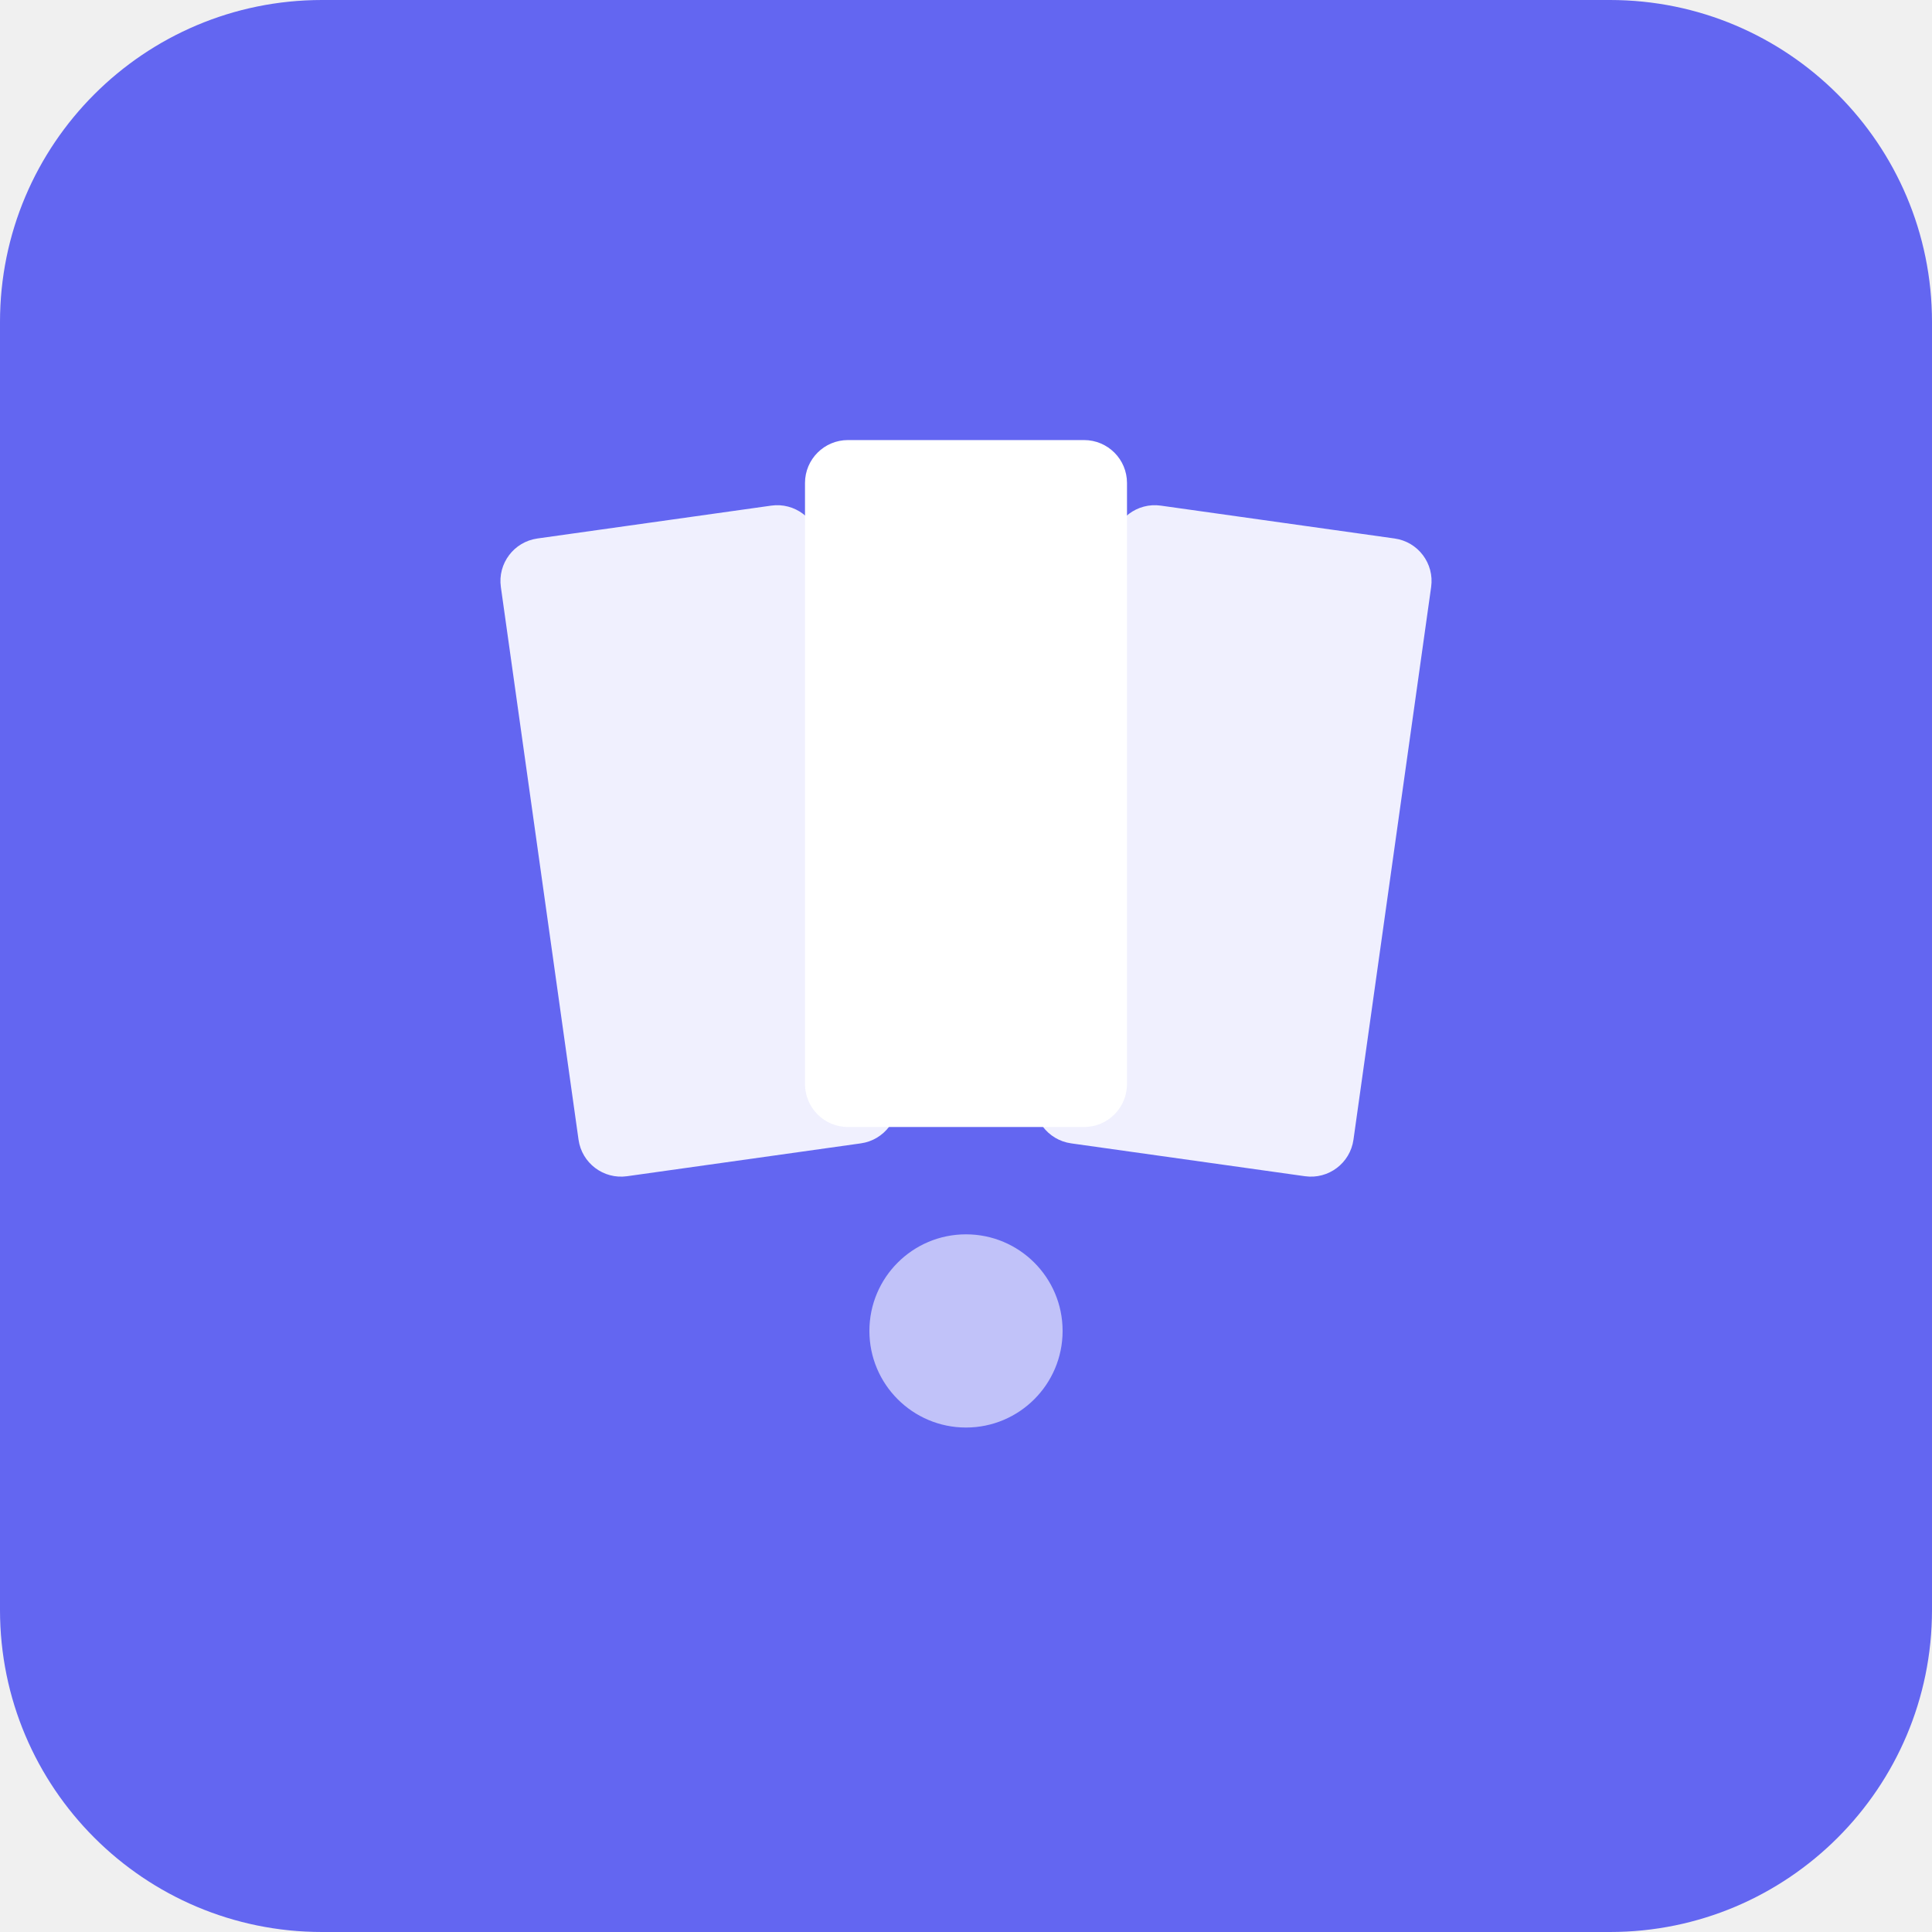
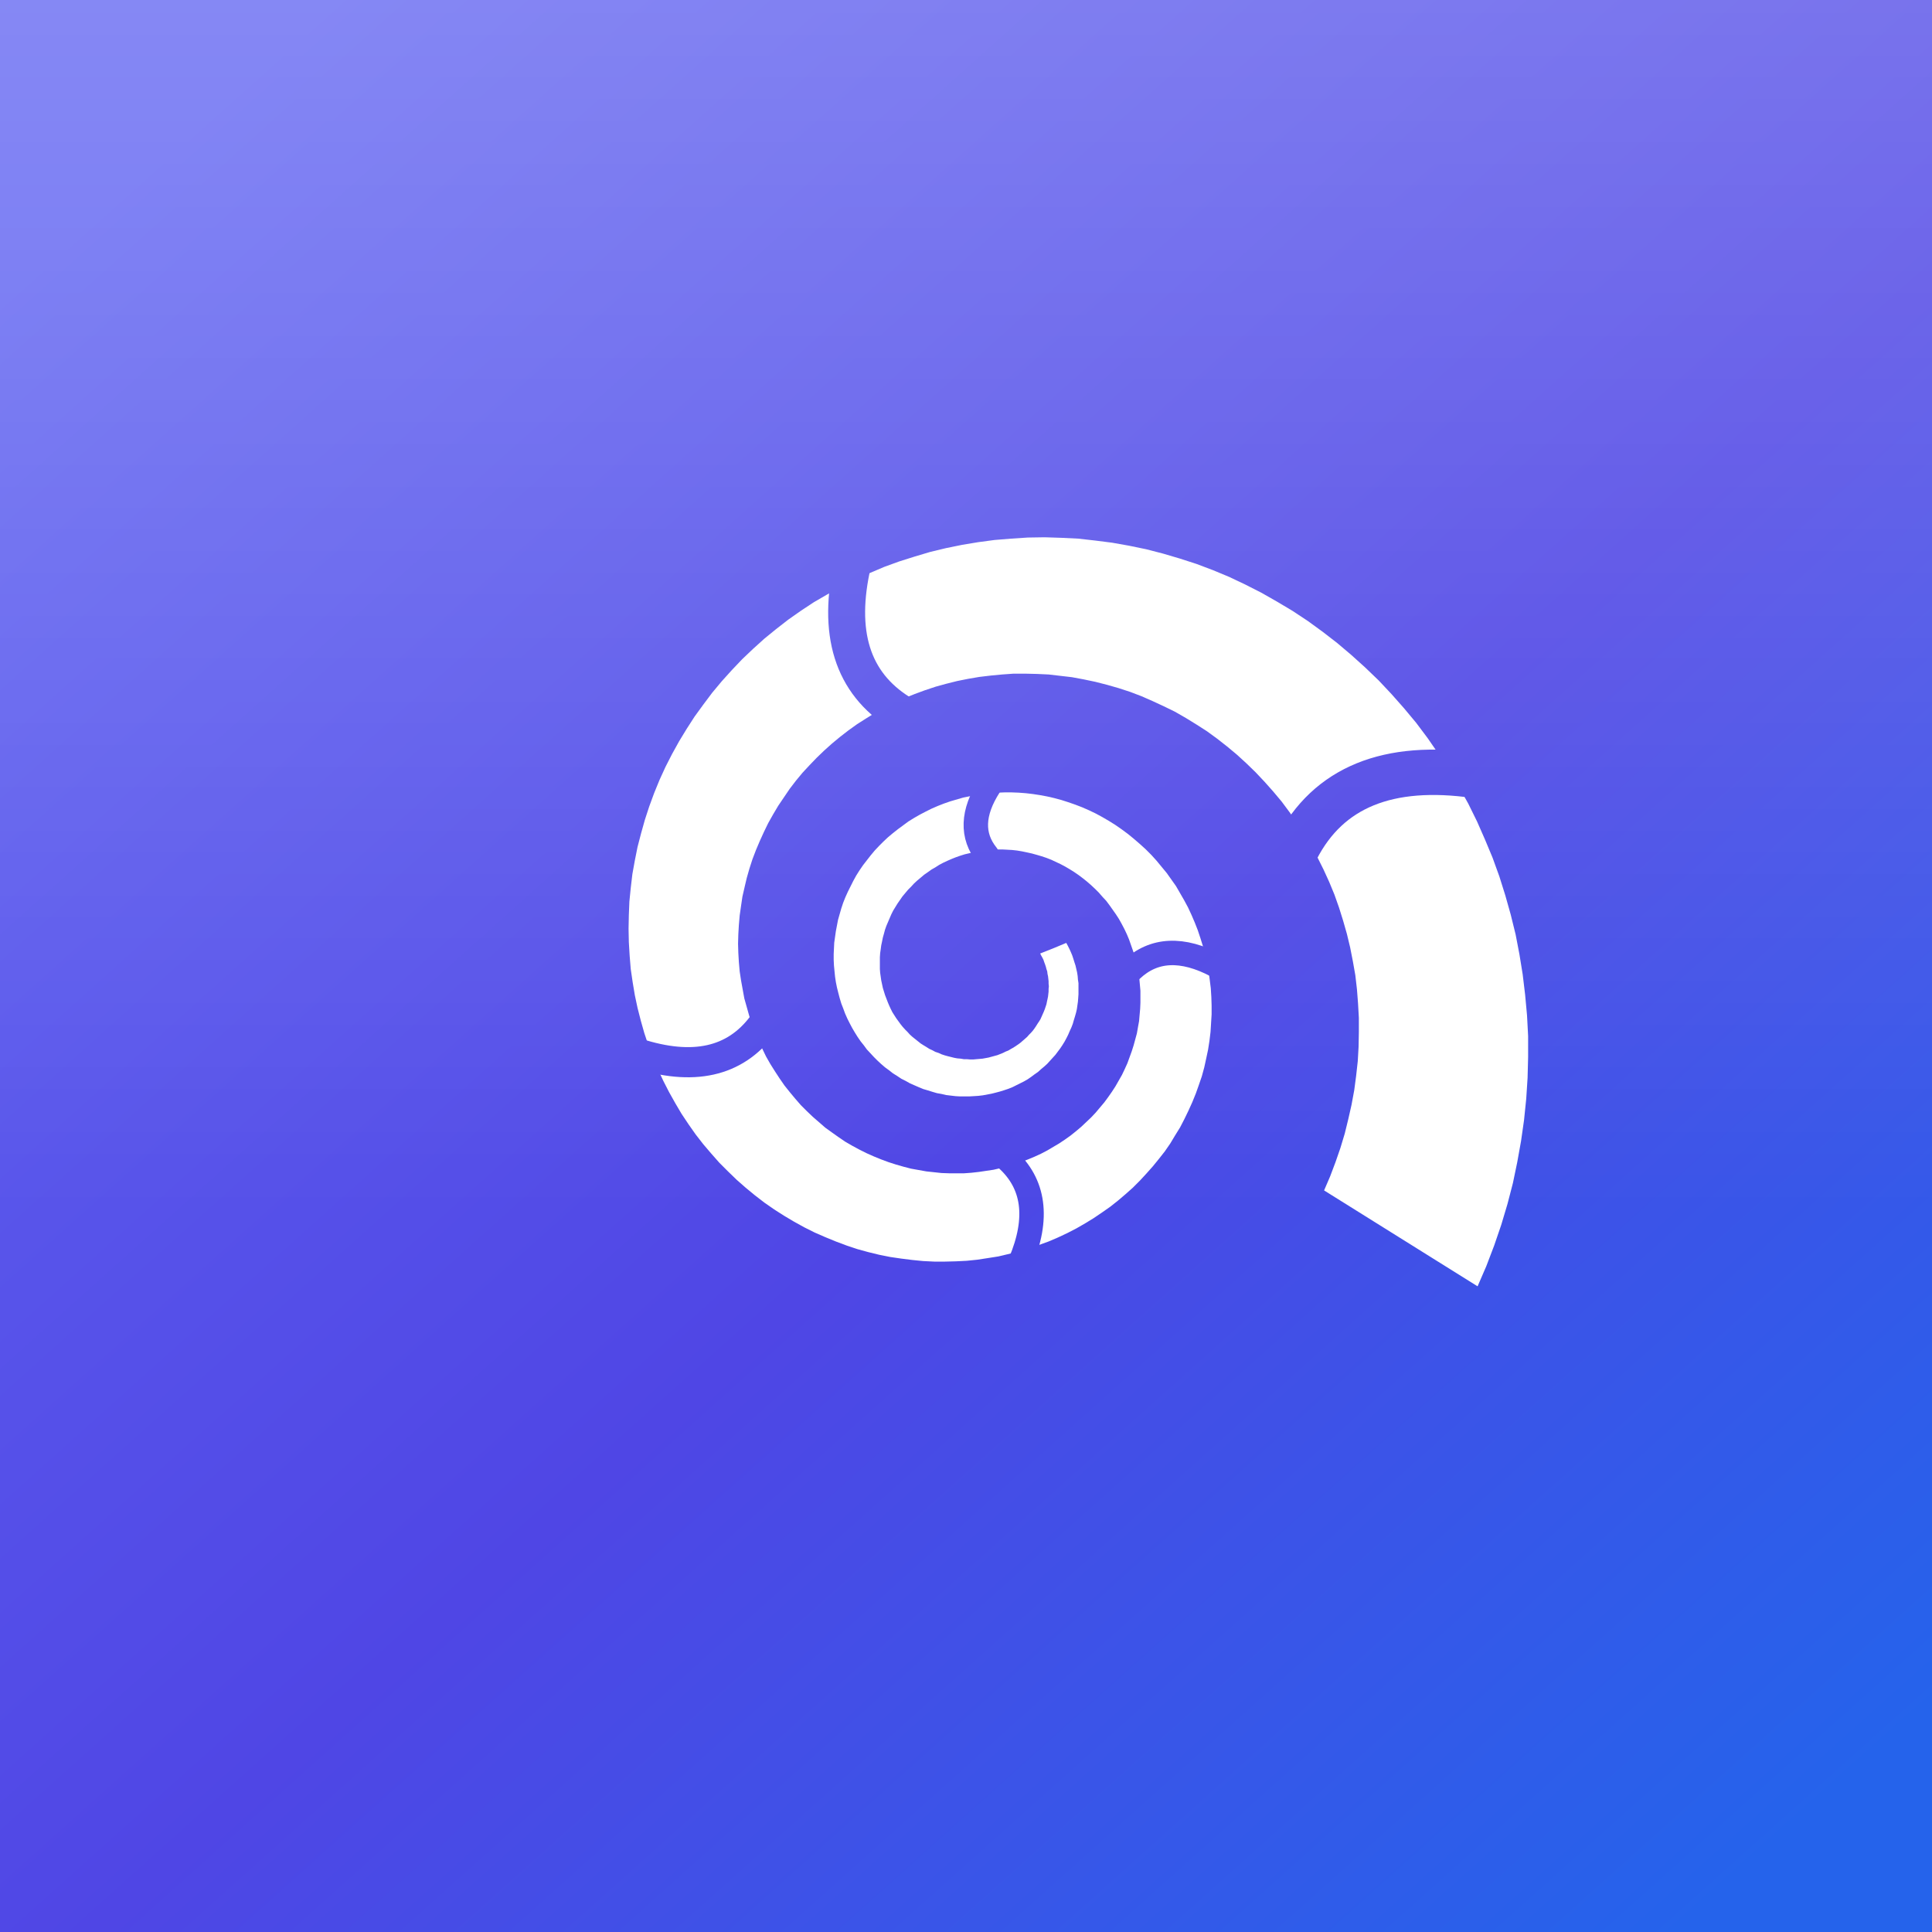
- <svg xmlns="http://www.w3.org/2000/svg" width="180" height="180" viewBox="0 0 180 180">
-   <rect width="180" height="180" rx="30" fill="#6366f1" />
-   <g transform="translate(90,90)">
-     <rect x="-38" y="-45" width="30" height="60" rx="4" fill="white" opacity="0.9" transform="rotate(-8)" />
-     <rect x="-15" y="-49" width="30" height="64" rx="4" fill="white" transform="rotate(0)" />
-     <rect x="8" y="-45" width="30" height="60" rx="4" fill="white" opacity="0.9" transform="rotate(8)" />
-     <circle cx="0" cy="34" r="9" fill="white" opacity="0.6" />
+ <svg xmlns="http://www.w3.org/2000/svg" width="180" height="180" viewBox="0 0 64 64">
+   <defs>
+     <linearGradient id="bg" x1="6" y1="4" x2="58" y2="62" gradientUnits="userSpaceOnUse">
+       <stop offset="0" stop-color="#6366f1" />
+       <stop offset=".55" stop-color="#4f46e5" />
+       <stop offset="1" stop-color="#2563eb" />
+     </linearGradient>
+     <linearGradient id="sheen" x1="32" y1="0" x2="32" y2="40" gradientUnits="userSpaceOnUse">
+       <stop offset="0" stop-color="#fff" stop-opacity=".22" />
+       <stop offset="1" stop-color="#fff" stop-opacity="0" />
+     </linearGradient>
+     <mask id="septa" maskUnits="userSpaceOnUse" x="0" y="0" width="64" height="64">
+       <rect width="64" height="64" fill="#fff" />
+       <path d="M50.77 24.99Q45.92 24.29 44.17 27.68" fill="none" stroke="#000" stroke-width="1.67" stroke-linecap="round" />
+       <path d="M27.84 17.14Q26.93 21.03 29.57 22.68" fill="none" stroke="#000" stroke-width="1.36" stroke-linecap="round" />
+       <path d="M19.89 35.21Q22.98 36.21 24.50 34.19" fill="none" stroke="#000" stroke-width="1.11" stroke-linecap="round" />
+       <path d="M34.00 42.91Q35.03 40.47 33.49 39.09" fill="none" stroke="#000" stroke-width="0.90" stroke-linecap="round" />
+       <path d="M41.23 31.99Q39.32 30.98 38.09 32.14" fill="none" stroke="#000" stroke-width="0.90" stroke-linecap="round" />
+       <path d="M32.86 25.37Q31.91 26.85 32.77 27.92" fill="none" stroke="#000" stroke-width="0.90" stroke-linecap="round" />
+     </mask>
+   </defs>
+   <rect width="64" height="64" rx="0" fill="url(#bg)" />
+   <rect width="64" height="64" rx="0" fill="url(#sheen)" />
+   <g transform="translate(3.2 3.2) scale(0.9)">
+     <path d="M50.83 43.79L51.15 43.05L51.44 42.29L51.70 41.53L51.93 40.76L52.13 39.99L52.29 39.22L52.43 38.44L52.54 37.67L52.62 36.89L52.67 36.12L52.69 35.35L52.69 34.58L52.65 33.82L52.58 33.06L52.49 32.31L52.37 31.57L52.23 30.84L52.05 30.11L51.85 29.40L51.63 28.70L51.38 28.01L51.10 27.34L50.81 26.68L50.49 26.03L50.14 25.40L49.78 24.79L49.39 24.19L48.99 23.61L48.57 23.05L48.12 22.51L47.66 21.99L47.19 21.49L46.69 21.01L46.18 20.55L45.66 20.11L45.13 19.70L44.58 19.30L44.02 18.93L43.45 18.59L42.87 18.26L42.28 17.96L41.69 17.68L41.09 17.43L40.48 17.20L39.86 17.00L39.25 16.82L38.63 16.66L38.00 16.53L37.38 16.42L36.75 16.34L36.13 16.27L35.51 16.24L34.89 16.22L34.27 16.23L33.66 16.27L33.05 16.32L32.45 16.40L31.85 16.50L31.26 16.62L30.68 16.76L30.11 16.93L29.54 17.11L28.99 17.31L28.45 17.54L27.92 17.78L27.40 18.04L26.90 18.32L26.40 18.61L25.93 18.92L25.46 19.25L25.01 19.60L24.58 19.95L24.16 20.33L23.76 20.71L23.38 21.11L23.01 21.52L22.66 21.94L22.33 22.38L22.01 22.82L21.72 23.27L21.44 23.73L21.18 24.20L20.94 24.67L20.72 25.15L20.52 25.64L20.34 26.13L20.18 26.62L20.04 27.12L19.91 27.62L19.81 28.12L19.72 28.62L19.66 29.13L19.61 29.63L19.59 30.13L19.58 30.63L19.59 31.12L19.62 31.62L19.66 32.11L19.73 32.59L19.81 33.07L19.91 33.54L20.03 34.01L20.16 34.47L20.31 34.92L20.48 35.37L20.66 35.80L20.86 36.23L21.07 36.64L21.30 37.05L21.53 37.44L21.79 37.83L22.05 38.20L22.33 38.56L22.62 38.90L22.92 39.24L23.24 39.56L23.56 39.87L23.89 40.16L24.23 40.44L24.58 40.71L24.94 40.96L25.30 41.19L25.67 41.41L26.05 41.62L26.43 41.81L26.82 41.98L27.21 42.14L27.61 42.29L28.00 42.42L28.40 42.53L28.81 42.63L29.21 42.71L29.62 42.77L30.02 42.82L30.42 42.86L30.83 42.88L31.23 42.88L31.63 42.87L32.03 42.85L32.42 42.81L32.81 42.75L33.19 42.69L33.57 42.60L33.95 42.51L34.32 42.40L34.68 42.27L35.04 42.14L35.39 41.99L35.73 41.83L36.06 41.66L36.39 41.47L36.70 41.28L37.01 41.07L37.31 40.86L37.60 40.63L37.87 40.40L38.14 40.16L38.40 39.90L38.64 39.64L38.88 39.37L39.10 39.10L39.32 38.82L39.52 38.53L39.70 38.23L39.88 37.94L40.04 37.63L40.19 37.32L40.33 37.01L40.46 36.69L40.57 36.38L40.68 36.06L40.77 35.73L40.84 35.41L40.91 35.08L40.96 34.76L41.00 34.43L41.02 34.11L41.04 33.78L41.04 33.46L41.03 33.14L41.01 32.82L40.97 32.50L40.93 32.19L40.87 31.88L40.80 31.57L40.72 31.27L40.63 30.98L40.53 30.68L40.42 30.40L40.30 30.12L40.17 29.84L40.03 29.58L39.88 29.32L39.73 29.06L39.56 28.82L39.39 28.58L39.20 28.35L39.01 28.12L38.82 27.91L38.61 27.70L38.40 27.51L38.18 27.32L37.96 27.14L37.73 26.97L37.50 26.81L37.26 26.66L37.02 26.52L36.78 26.39L36.53 26.27L36.28 26.16L36.02 26.06L35.76 25.97L35.51 25.89L35.25 25.82L34.99 25.76L34.72 25.71L34.46 25.67L34.20 25.64L33.94 25.62L33.68 25.61L33.42 25.61L33.16 25.62L32.90 25.64L32.65 25.66L32.40 25.70L32.15 25.75L31.90 25.80L31.66 25.87L31.42 25.94L31.19 26.02L30.96 26.11L30.73 26.21L30.51 26.32L30.30 26.43L30.09 26.55L29.88 26.68L29.69 26.82L29.50 26.96L29.31 27.11L29.13 27.26L28.96 27.42L28.80 27.58L28.64 27.75L28.49 27.93L28.35 28.11L28.21 28.29L28.08 28.48L27.96 28.67L27.85 28.87L27.75 29.07L27.65 29.27L27.56 29.47L27.48 29.67L27.41 29.88L27.35 30.09L27.29 30.30L27.25 30.51L27.21 30.72L27.18 30.93L27.15 31.14L27.14 31.35L27.13 31.56L27.13 31.77L27.14 31.98L27.16 32.19L27.18 32.39L27.21 32.59L27.25 32.79L27.30 32.99L27.35 33.18L27.41 33.38L27.48 33.56L27.55 33.75L27.63 33.93L27.72 34.11L27.81 34.28L27.91 34.45L28.01 34.61L28.12 34.77L28.24 34.92L28.35 35.07L28.48 35.21L28.61 35.35L28.74 35.48L28.88 35.61L29.02 35.73L29.17 35.84L29.31 35.95L29.47 36.05L29.62 36.15L29.78 36.23L29.94 36.32L30.10 36.39L30.26 36.46L30.43 36.53L30.60 36.58L30.76 36.63L30.93 36.68L31.10 36.71L31.27 36.75L31.44 36.77L31.61 36.79L31.78 36.80L31.95 36.80L32.12 36.80L32.29 36.79L32.45 36.78L32.62 36.76L32.78 36.73L32.94 36.70L33.10 36.66L33.25 36.62L33.41 36.57L33.56 36.52L33.71 36.46L33.85 36.39L33.99 36.32L34.13 36.25L34.27 36.17L34.40 36.08L34.52 35.99L34.65 35.90L34.76 35.80L34.88 35.70L34.99 35.60L35.09 35.49L35.19 35.38L35.29 35.27L35.38 35.15L35.47 35.03L35.55 34.91L35.63 34.78L35.70 34.65L35.76 34.53L35.82 34.39L35.88 34.26L35.93 34.13L35.97 33.99L36.01 33.86L36.05 33.72L36.08 33.59L36.10 33.45L36.12 33.31L36.13 33.18L36.14 33.04L36.14 32.90L36.14 32.77L36.14 32.63L36.12 32.50L36.11 32.37L36.09 32.24L36.06 32.11L36.03 31.98L35.99 31.86L35.95 31.73L35.91 31.61L35.86 31.49L35.81 31.38L35.75 31.26L35.69 31.15L35.21 31.35L34.73 31.54L34.77 31.62L34.81 31.69L34.85 31.77L34.88 31.86L34.91 31.94L34.94 32.03L34.96 32.11L34.99 32.20L35.00 32.29L35.02 32.38L35.03 32.47L35.04 32.56L35.04 32.65L35.05 32.75L35.04 32.84L35.04 32.94L35.03 33.03L35.02 33.12L35.00 33.22L34.98 33.31L34.96 33.41L34.93 33.50L34.90 33.59L34.86 33.69L34.82 33.78L34.78 33.87L34.74 33.96L34.69 34.04L34.63 34.13L34.58 34.21L34.52 34.30L34.46 34.38L34.39 34.46L34.32 34.53L34.25 34.61L34.17 34.68L34.09 34.75L34.01 34.82L33.93 34.88L33.84 34.94L33.75 35.00L33.66 35.05L33.56 35.11L33.46 35.15L33.36 35.20L33.26 35.24L33.16 35.28L33.05 35.31L32.94 35.34L32.83 35.37L32.72 35.39L32.61 35.41L32.50 35.42L32.38 35.43L32.27 35.44L32.15 35.44L32.03 35.43L31.92 35.43L31.80 35.41L31.68 35.40L31.57 35.38L31.45 35.35L31.33 35.32L31.22 35.29L31.10 35.25L30.99 35.20L30.87 35.16L30.76 35.10L30.65 35.05L30.54 34.98L30.44 34.92L30.33 34.85L30.23 34.77L30.13 34.69L30.03 34.61L29.94 34.53L29.85 34.43L29.76 34.34L29.67 34.24L29.59 34.14L29.51 34.03L29.43 33.92L29.36 33.81L29.29 33.70L29.23 33.58L29.17 33.45L29.12 33.33L29.07 33.20L29.02 33.07L28.98 32.94L28.94 32.81L28.91 32.67L28.88 32.53L28.86 32.39L28.84 32.25L28.83 32.11L28.83 31.97L28.83 31.82L28.83 31.68L28.84 31.53L28.86 31.39L28.88 31.24L28.91 31.10L28.94 30.95L28.98 30.81L29.02 30.66L29.07 30.52L29.13 30.38L29.19 30.24L29.25 30.10L29.32 29.96L29.40 29.83L29.48 29.70L29.57 29.57L29.66 29.44L29.76 29.32L29.87 29.19L29.98 29.08L30.09 28.96L30.21 28.85L30.33 28.75L30.46 28.64L30.59 28.55L30.73 28.45L30.87 28.37L31.01 28.28L31.16 28.20L31.31 28.13L31.47 28.06L31.62 28.00L31.79 27.94L31.95 27.89L32.12 27.85L32.29 27.81L32.46 27.78L32.63 27.75L32.81 27.73L32.98 27.72L33.16 27.71L33.34 27.71L33.52 27.72L33.70 27.73L33.88 27.75L34.06 27.78L34.25 27.82L34.43 27.86L34.61 27.91L34.78 27.96L34.96 28.02L35.14 28.09L35.31 28.17L35.48 28.25L35.65 28.34L35.82 28.44L35.98 28.54L36.14 28.65L36.30 28.77L36.45 28.89L36.60 29.02L36.75 29.16L36.89 29.30L37.02 29.45L37.16 29.60L37.28 29.76L37.40 29.93L37.52 30.10L37.63 30.27L37.73 30.45L37.83 30.64L37.92 30.83L38.00 31.02L38.07 31.22L38.14 31.42L38.21 31.62L38.26 31.83L38.31 32.04L38.35 32.25L38.38 32.47L38.40 32.69L38.42 32.91L38.42 33.13L38.42 33.35L38.41 33.58L38.39 33.80L38.37 34.03L38.33 34.25L38.29 34.48L38.23 34.70L38.17 34.92L38.10 35.14L38.02 35.36L37.94 35.58L37.84 35.80L37.74 36.01L37.62 36.22L37.50 36.43L37.37 36.63L37.23 36.83L37.09 37.02L36.93 37.21L36.77 37.40L36.60 37.58L36.42 37.75L36.24 37.92L36.05 38.08L35.85 38.24L35.64 38.39L35.43 38.53L35.21 38.66L34.99 38.79L34.76 38.91L34.52 39.02L34.28 39.12L34.04 39.21L33.79 39.30L33.53 39.37L33.27 39.44L33.01 39.50L32.74 39.54L32.47 39.58L32.20 39.61L31.93 39.63L31.65 39.63L31.38 39.63L31.10 39.62L30.82 39.59L30.54 39.56L30.26 39.51L29.98 39.46L29.71 39.39L29.43 39.31L29.15 39.22L28.88 39.12L28.61 39.01L28.34 38.89L28.08 38.76L27.82 38.62L27.56 38.47L27.31 38.30L27.07 38.13L26.82 37.95L26.59 37.75L26.36 37.55L26.14 37.34L25.92 37.12L25.72 36.89L25.52 36.65L25.32 36.40L25.14 36.14L24.97 35.88L24.80 35.61L24.64 35.33L24.50 35.04L24.36 34.75L24.24 34.45L24.12 34.14L24.02 33.83L23.93 33.51L23.84 33.19L23.78 32.86L23.72 32.53L23.67 32.20L23.64 31.86L23.62 31.52L23.61 31.18L23.62 30.83L23.64 30.49L23.67 30.14L23.72 29.79L23.77 29.45L23.85 29.10L23.93 28.76L24.03 28.41L24.14 28.07L24.27 27.73L24.41 27.40L24.56 27.07L24.72 26.74L24.90 26.42L25.09 26.10L25.30 25.79L25.51 25.48L25.74 25.18L25.98 24.89L26.24 24.61L26.50 24.34L26.78 24.07L27.07 23.81L27.36 23.57L27.67 23.33L27.99 23.10L28.32 22.89L28.66 22.68L29.01 22.49L29.37 22.31L29.74 22.14L30.11 21.99L30.49 21.85L30.88 21.72L31.28 21.61L31.68 21.51L32.08 21.43L32.49 21.36L32.91 21.31L33.33 21.27L33.75 21.24L34.18 21.24L34.61 21.25L35.04 21.27L35.47 21.32L35.90 21.37L36.33 21.45L36.76 21.54L37.19 21.65L37.61 21.77L38.04 21.91L38.46 22.07L38.87 22.25L39.28 22.44L39.69 22.64L40.09 22.87L40.48 23.11L40.87 23.36L41.24 23.63L41.61 23.92L41.97 24.22L42.32 24.54L42.66 24.87L42.99 25.22L43.31 25.58L43.62 25.95L43.91 26.34L44.19 26.74L44.45 27.15L44.70 27.57L44.94 28.01L45.16 28.45L45.37 28.91L45.56 29.37L45.73 29.85L45.88 30.33L46.02 30.82L46.14 31.32L46.24 31.83L46.33 32.34L46.39 32.86L46.43 33.38L46.46 33.91L46.46 34.43L46.45 34.97L46.42 35.50L46.36 36.04L46.29 36.57L46.19 37.11L46.07 37.64L45.94 38.17L45.78 38.70L45.60 39.22L45.40 39.75L45.18 40.26Z" fill="#fff" mask="url(#septa)" />
  </g>
</svg>
